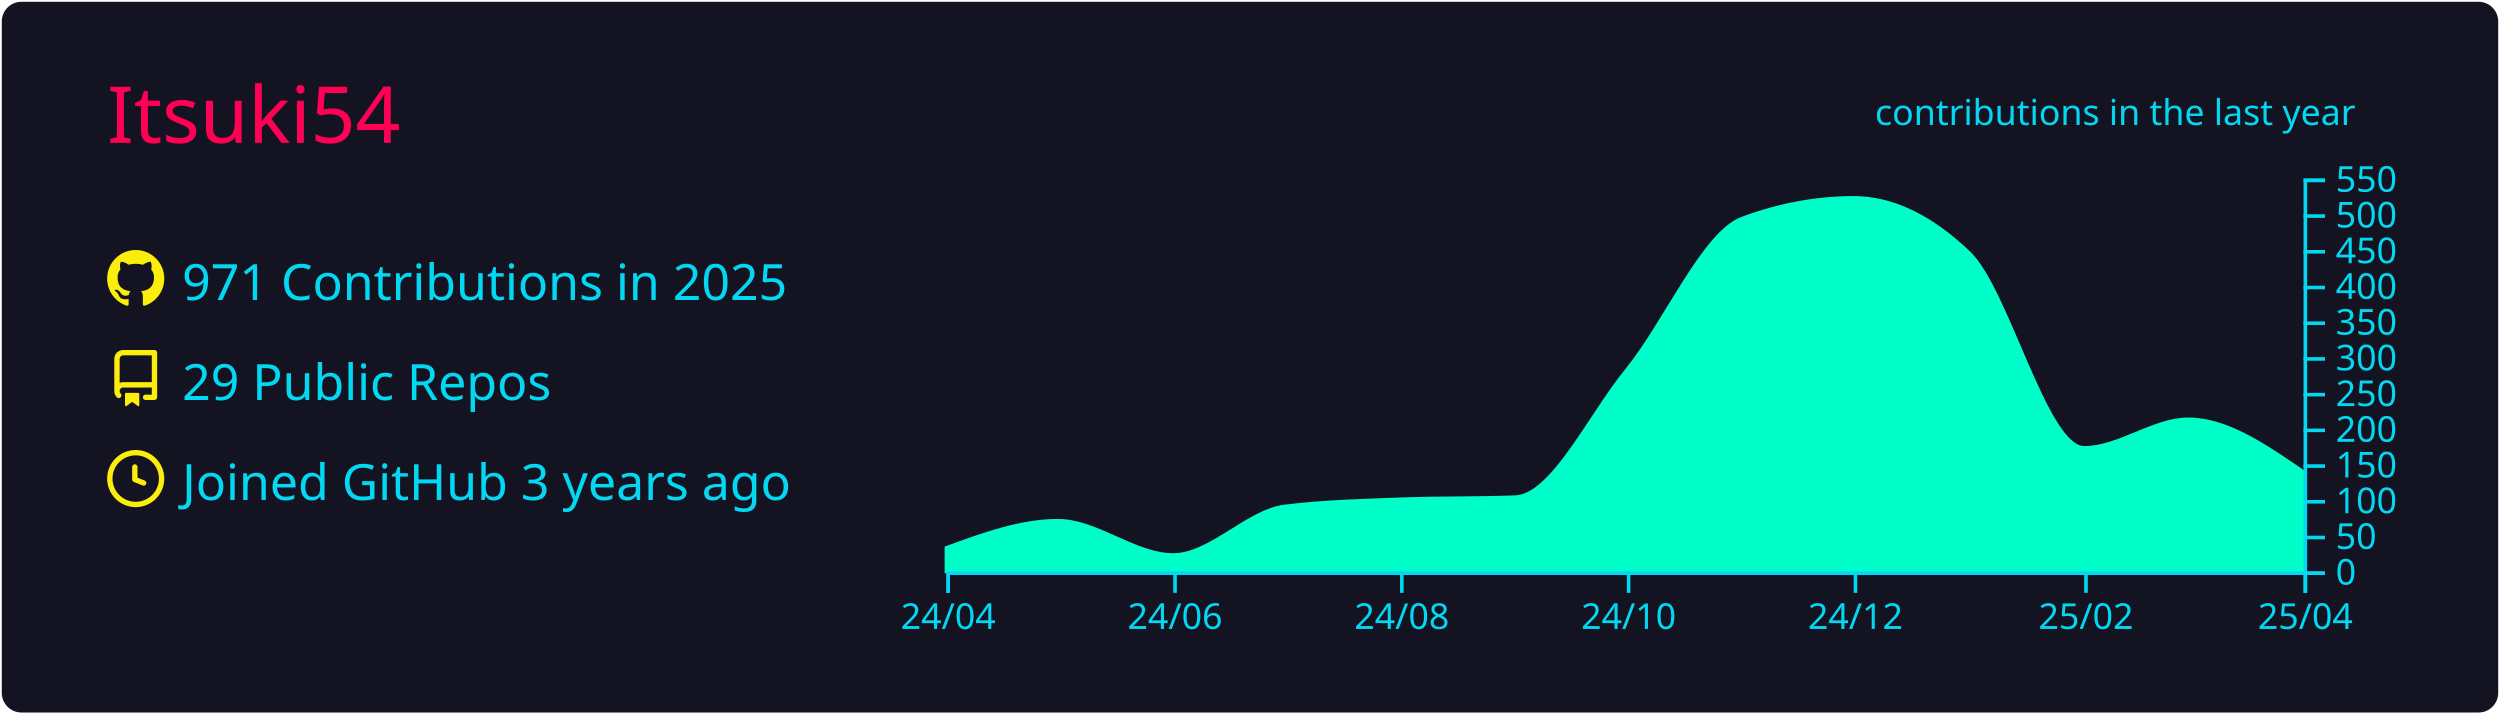
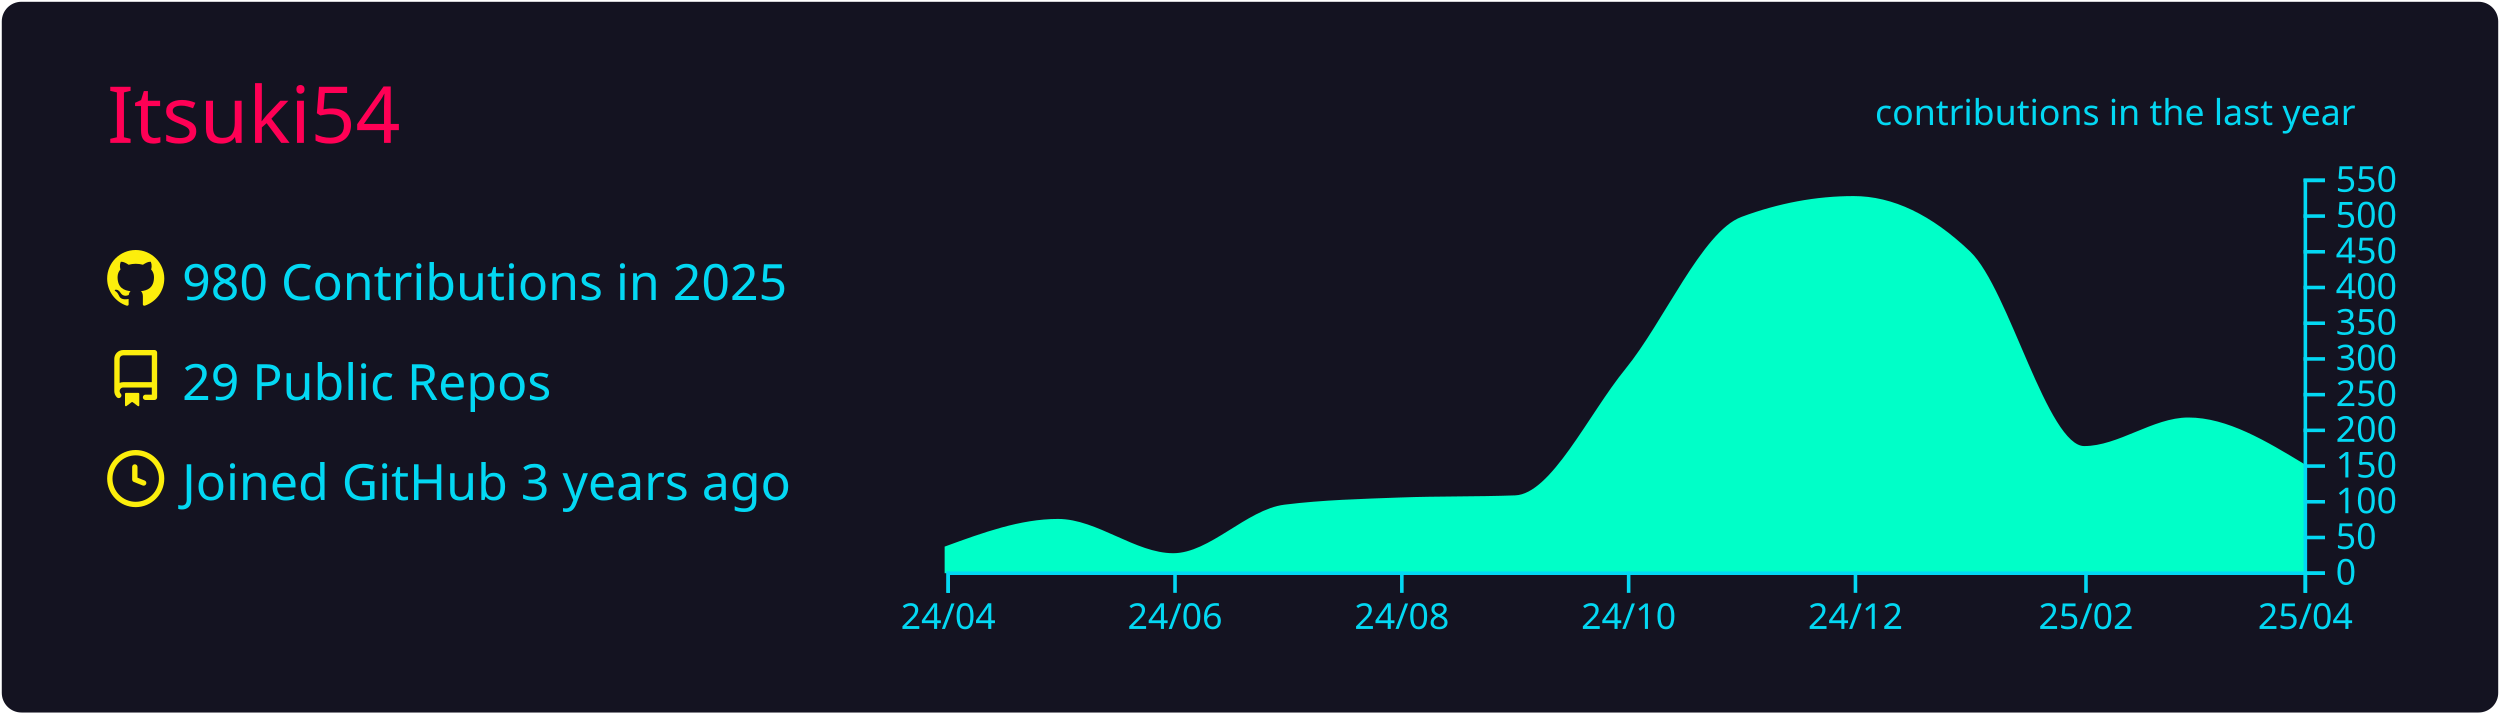
<svg xmlns="http://www.w3.org/2000/svg" width="700" height="200" viewBox="0 0 700 200">
  <style>* {
          font-family: 'Segoe UI', Ubuntu, "Helvetica Neue", Sans-Serif
        }</style>
  <rect x="1" y="1" rx="5" ry="5" height="99%" width="99.714%" stroke="#141321" stroke-width="1" fill="#141321" stroke-opacity="1" />
  <text x="30" y="40" style="font-size: 22px; fill: #ff0055;">Itsuki54</text>
  <g transform="translate(0,40)">
    <g transform="translate(30,30)">
      <g transform="translate(0,0)" width="14" height="14" fill="#fcee0c">
        <path fill-rule="evenodd" d="M8 0C3.58 0 0 3.58 0 8c0 3.54 2.29 6.53 5.47 7.59.4.07.55-.17.55-.38 0-.19-.01-.82-.01-1.49-2.01.37-2.53-.49-2.69-.94-.09-.23-.48-.94-.82-1.13-.28-.15-.68-.52-.01-.53.63-.01 1.08.58 1.23.82.72 1.21 1.87.87 2.33.66.07-.52.28-.87.51-1.07-1.78-.2-3.64-.89-3.64-3.95 0-.87.31-1.59.82-2.15-.08-.2-.36-1.02.08-2.12 0 0 .67-.21 2.2.82.64-.18 1.32-.27 2-.27.68 0 1.36.09 2 .27 1.53-1.04 2.2-.82 2.2-.82.44 1.1.16 1.92.08 2.12.51.56.82 1.27.82 2.15 0 3.07-1.87 3.75-3.65 3.95.29.25.54.73.54 1.48 0 1.07-.01 1.93-.01 2.2 0 .21.15.46.55.38A8.013 8.013 0 0016 8c0-4.42-3.58-8-8-8z" />
      </g>
      <g transform="translate(0,28)" width="14" height="14" fill="#fcee0c">
        <path fill-rule="evenodd" d="M2 2.5A2.5 2.5 0 014.5 0h8.75a.75.75 0 01.75.75v12.5a.75.75 0 01-.75.75h-2.5a.75.75 0 110-1.5h1.75v-2h-8a1 1 0 00-.714 1.7.75.75 0 01-1.072 1.05A2.495 2.495 0 012 11.5v-9zm10.5-1V9h-8c-.356 0-.694.074-1 .208V2.5a1 1 0 011-1h8zM5 12.25v3.25a.25.25 0 00.4.2l1.45-1.087a.25.25 0 01.3 0L8.6 15.7a.25.25 0 00.4-.2v-3.25a.25.25 0 00-.25-.25h-3.5a.25.25 0 00-.25.25z" />
      </g>
      <g transform="translate(0,56)" width="14" height="14" fill="#fcee0c">
        <path fill-rule="evenodd" d="M1.5 8a6.5 6.5 0 1113 0 6.5 6.5 0 01-13 0zM8 0a8 8 0 100 16A8 8 0 008 0zm.5 4.75a.75.75 0 00-1.5 0v3.5a.75.75 0 00.471.696l2.5 1a.75.75 0 00.557-1.392L8.5 7.742V4.75z" />
      </g>
-       <text x="21" y="14" style="fill: #03d8f3; font-size: 14px;">971 Contributions in 2025</text>
+       <text x="21" y="14" style="fill: #03d8f3; font-size: 14px;">980 Contributions in 2025</text>
      <text x="21" y="42" style="fill: #03d8f3; font-size: 14px;">29 Public Repos</text>
      <text x="21" y="70" style="fill: #03d8f3; font-size: 14px;">Joined GitHub 3 years ago</text>
    </g>
    <g color="#00ffc8" transform="translate(295,10)">
-       <path transform="translate(-30,0)" stroke="#00ffc8" fill="#00ffc8" opacity="1" d="M0,103.4C10.411,99.6,20.822,95.8,31.233,95.8C41.991,95.8,52.749,105.4,63.507,105.4C73.918,105.4,84.329,93.09,94.74,91.8C105.498,90.467,116.256,90.2,127.014,89.8C137.772,89.4,148.53,89.6,159.288,89.2C169.699,88.813,180.11,66.357,190.521,53.6C201.279,40.418,212.037,15.196,222.795,11.2C233.205,7.333,243.616,5.4,254.027,5.4C264.785,5.4,275.543,10.533,286.301,20.8C297.059,31.067,307.817,75.4,318.575,75.4C328.292,75.4,338.009,67.4,347.726,67.4C358.484,67.4,369.242,74.8,380,82.2L380,110C369.242,110,358.484,110,347.726,110C338.009,110,328.292,110,318.575,110C307.817,110,297.059,110,286.301,110C275.543,110,264.785,110,254.027,110C243.616,110,233.205,110,222.795,110C212.037,110,201.279,110,190.521,110C180.11,110,169.699,110,159.288,110C148.53,110,137.772,110,127.014,110C116.256,110,105.498,110,94.74,110C84.329,110,73.918,110,63.507,110C52.749,110,41.991,110,31.233,110C20.822,110,10.411,110,0,110Z" />
+       <path transform="translate(-30,0)" stroke="#00ffc8" fill="#00ffc8" opacity="1" d="M0,103.4C10.411,99.6,20.822,95.8,31.233,95.8C41.991,95.8,52.749,105.4,63.507,105.4C73.918,105.4,84.329,93.09,94.74,91.8C105.498,90.467,116.256,90.2,127.014,89.8C137.772,89.4,148.53,89.6,159.288,89.2C169.699,88.813,180.11,66.357,190.521,53.6C201.279,40.418,212.037,15.196,222.795,11.2C233.205,7.333,243.616,5.4,254.027,5.4C264.785,5.4,275.543,10.533,286.301,20.8C297.059,31.067,307.817,75.4,318.575,75.4C328.292,75.4,338.009,67.4,347.726,67.4C358.484,67.4,369.242,73.9,380,80.4L380,110C369.242,110,358.484,110,347.726,110C338.009,110,328.292,110,318.575,110C307.817,110,297.059,110,286.301,110C275.543,110,264.785,110,254.027,110C243.616,110,233.205,110,222.795,110C212.037,110,201.279,110,190.521,110C180.11,110,169.699,110,159.288,110C148.53,110,137.772,110,127.014,110C116.256,110,105.498,110,94.74,110C84.329,110,73.918,110,63.507,110C52.749,110,41.991,110,31.233,110C20.822,110,10.411,110,0,110Z" />
      <g color="#03d8f3" transform="translate(-30,110)" fill="none" font-size="10" font-family="sans-serif" text-anchor="middle">
        <path class="domain" stroke="currentColor" d="M0.5,6V0.5H380.5V6" />
        <g class="tick" opacity="1" transform="translate(0.5,0)">
          <line stroke="currentColor" y2="6" />
          <text fill="currentColor" y="9" dy="0.71em">24/04</text>
        </g>
        <g class="tick" opacity="1" transform="translate(64.00685,0)">
          <line stroke="currentColor" y2="6" />
          <text fill="currentColor" y="9" dy="0.71em">24/06</text>
        </g>
        <g class="tick" opacity="1" transform="translate(127.5137,0)">
          <line stroke="currentColor" y2="6" />
          <text fill="currentColor" y="9" dy="0.71em">24/08</text>
        </g>
        <g class="tick" opacity="1" transform="translate(191.0205,0)">
          <line stroke="currentColor" y2="6" />
          <text fill="currentColor" y="9" dy="0.71em">24/10</text>
        </g>
        <g class="tick" opacity="1" transform="translate(254.5274,0)">
          <line stroke="currentColor" y2="6" />
          <text fill="currentColor" y="9" dy="0.71em">24/12</text>
        </g>
        <g class="tick" opacity="1" transform="translate(319.0753,0)">
          <line stroke="currentColor" y2="6" />
          <text fill="currentColor" y="9" dy="0.71em">25/02</text>
        </g>
        <g class="tick" opacity="1" transform="translate(380.5,0)">
          <line stroke="currentColor" y2="6" />
          <text fill="currentColor" y="9" dy="0.71em">25/04</text>
        </g>
      </g>
      <g color="#03d8f3" transform="translate(350,0)" fill="none" font-size="10" font-family="sans-serif" text-anchor="start">
        <path class="domain" stroke="currentColor" d="M6,110.5H0.5V0.5H6" />
        <g class="tick" opacity="1" transform="translate(0,110.5)">
          <line stroke="currentColor" x2="6" />
          <text fill="currentColor" x="9" dy="0.32em">0</text>
        </g>
        <g class="tick" opacity="1" transform="translate(0,100.5)">
          <line stroke="currentColor" x2="6" />
          <text fill="currentColor" x="9" dy="0.32em">50</text>
        </g>
        <g class="tick" opacity="1" transform="translate(0,90.5)">
          <line stroke="currentColor" x2="6" />
          <text fill="currentColor" x="9" dy="0.32em">100</text>
        </g>
        <g class="tick" opacity="1" transform="translate(0,80.5)">
          <line stroke="currentColor" x2="6" />
          <text fill="currentColor" x="9" dy="0.32em">150</text>
        </g>
        <g class="tick" opacity="1" transform="translate(0,70.5)">
          <line stroke="currentColor" x2="6" />
          <text fill="currentColor" x="9" dy="0.32em">200</text>
        </g>
        <g class="tick" opacity="1" transform="translate(0,60.5)">
          <line stroke="currentColor" x2="6" />
          <text fill="currentColor" x="9" dy="0.32em">250</text>
        </g>
        <g class="tick" opacity="1" transform="translate(0,50.5)">
          <line stroke="currentColor" x2="6" />
          <text fill="currentColor" x="9" dy="0.32em">300</text>
        </g>
        <g class="tick" opacity="1" transform="translate(0,40.5)">
          <line stroke="currentColor" x2="6" />
          <text fill="currentColor" x="9" dy="0.32em">350</text>
        </g>
        <g class="tick" opacity="1" transform="translate(0,30.5)">
          <line stroke="currentColor" x2="6" />
          <text fill="currentColor" x="9" dy="0.32em">400</text>
        </g>
        <g class="tick" opacity="1" transform="translate(0,20.5)">
          <line stroke="currentColor" x2="6" />
          <text fill="currentColor" x="9" dy="0.32em">450</text>
        </g>
        <g class="tick" opacity="1" transform="translate(0,10.5)">
          <line stroke="currentColor" x2="6" />
          <text fill="currentColor" x="9" dy="0.32em">500</text>
        </g>
        <g class="tick" opacity="1" transform="translate(0,0.5)">
          <line stroke="currentColor" x2="6" />
          <text fill="currentColor" x="9" dy="0.32em">550</text>
        </g>
      </g>
      <g>
        <text y="-15" x="230" style="fill: #03d8f3; font-size: 10px;">contributions in the last year</text>
      </g>
    </g>
  </g>
</svg>
